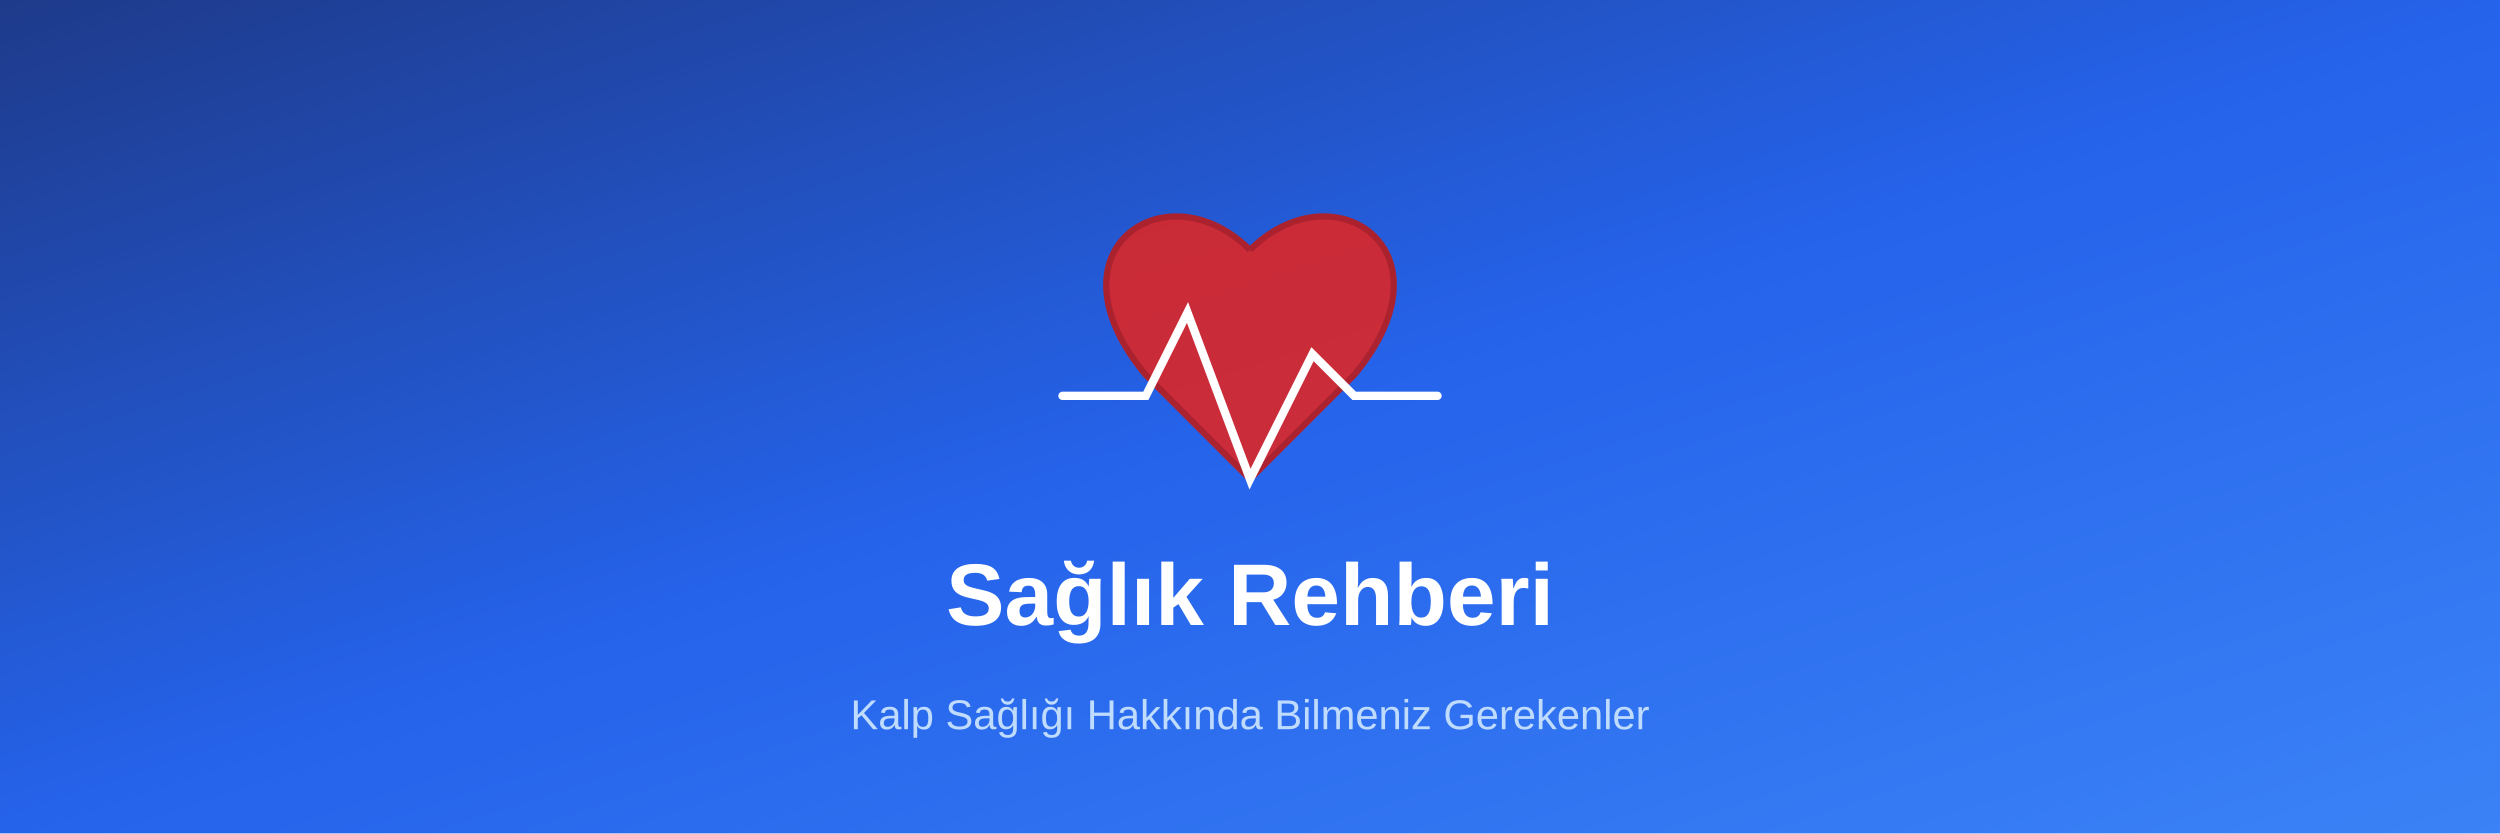
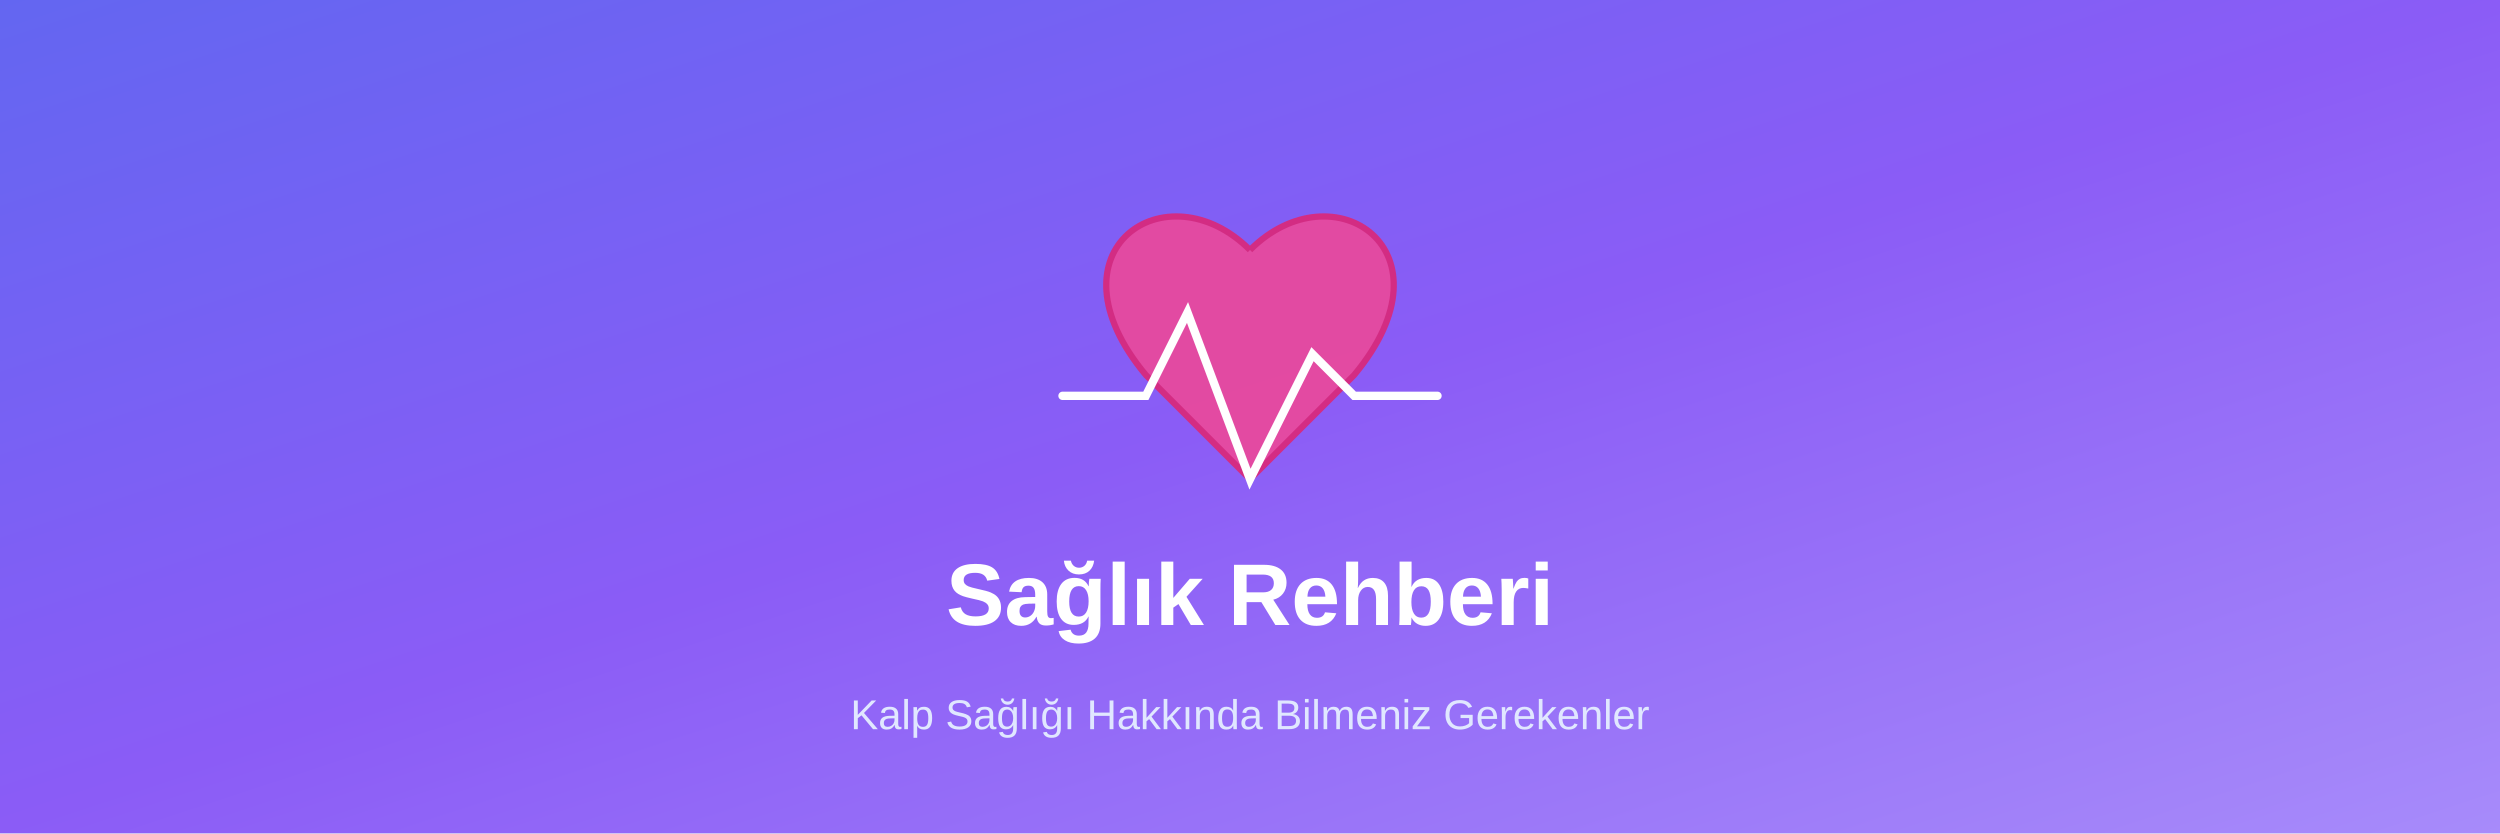
<svg xmlns="http://www.w3.org/2000/svg" viewBox="0 0 1200 400" width="1200" height="400">
  <defs>
-     <linearGradient id="blogBg" x1="0%" y1="0%" x2="100%" y2="100%">
-       <stop offset="0%" style="stop-color:#1E3A8A;stop-opacity:1" />
-       <stop offset="50%" style="stop-color:#2563EB;stop-opacity:1" />
-       <stop offset="100%" style="stop-color:#3B82F6;stop-opacity:1" />
+     <linearGradient id="blogBgTr" x1="0%" y1="0%" x2="100%" y2="100%">
+       <stop offset="0%" style="stop-color:#6366F1;stop-opacity:1" />
+       <stop offset="50%" style="stop-color:#8B5CF6;stop-opacity:1" />
+       <stop offset="100%" style="stop-color:#A78BFA;stop-opacity:1" />
    </linearGradient>
  </defs>
-   <rect width="1200" height="400" fill="url(#blogBg)" />
+   <rect width="1200" height="400" fill="url(#blogBgTr)" />
  <g transform="translate(500, 80)">
-     <path d="M100 40 C60 0, 0 40, 50 100 L100 150 L150 100 C200 40, 140 0, 100 40" fill="#DC2626" stroke="#B91C1C" stroke-width="3" opacity="0.9" />
+     <path d="M100 40 C60 0, 0 40, 50 100 L100 150 L150 100 C200 40, 140 0, 100 40" fill="#EC4899" stroke="#DB2777" stroke-width="3" opacity="0.9" />
    <path d="M10 110 L50 110 L70 70 L100 150 L130 90 L150 110 L190 110" fill="none" stroke="#FFFFFF" stroke-width="4" stroke-linecap="round" />
  </g>
  <text x="600" y="300" font-family="Arial, sans-serif" font-size="42" font-weight="bold" fill="#FFFFFF" text-anchor="middle">
    Sağlık Rehberi
  </text>
-   <text x="600" y="350" font-family="Arial, sans-serif" font-size="20" fill="#BFDBFE" text-anchor="middle">
+   <text x="600" y="350" font-family="Arial, sans-serif" font-size="20" fill="#E0E7FF" text-anchor="middle">
    Kalp Sağlığı Hakkında Bilmeniz Gerekenler
  </text>
</svg>
